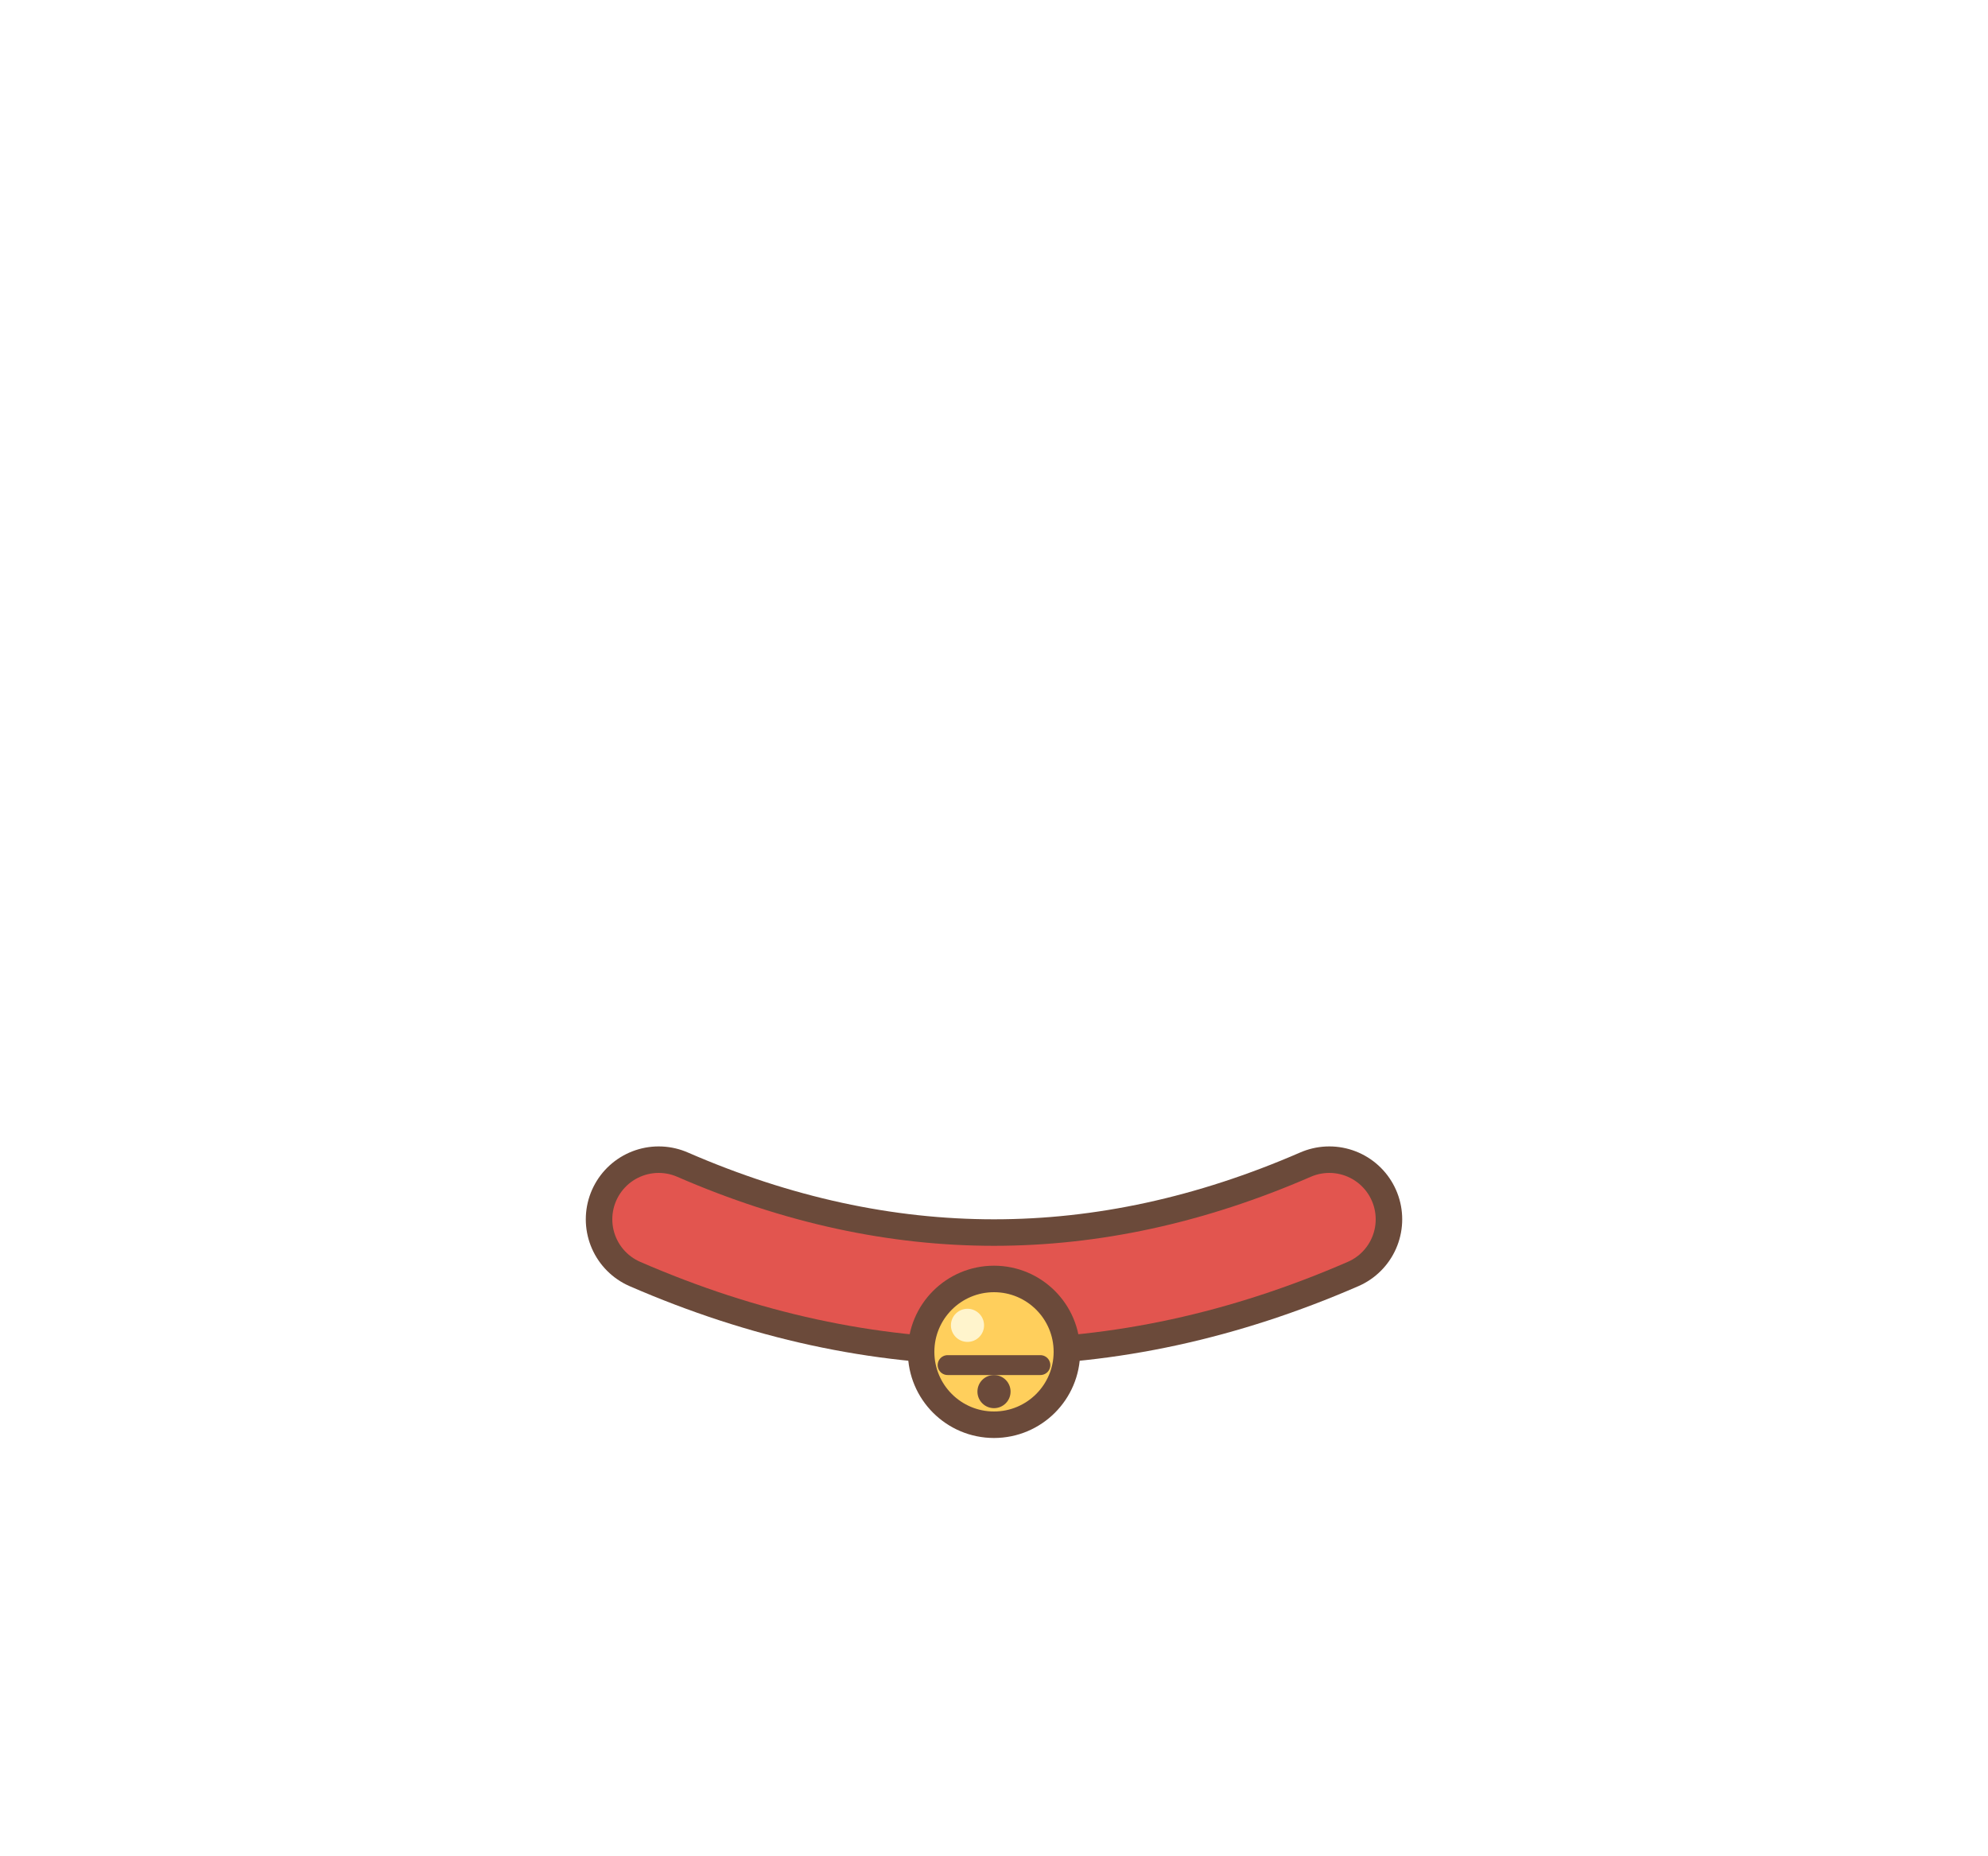
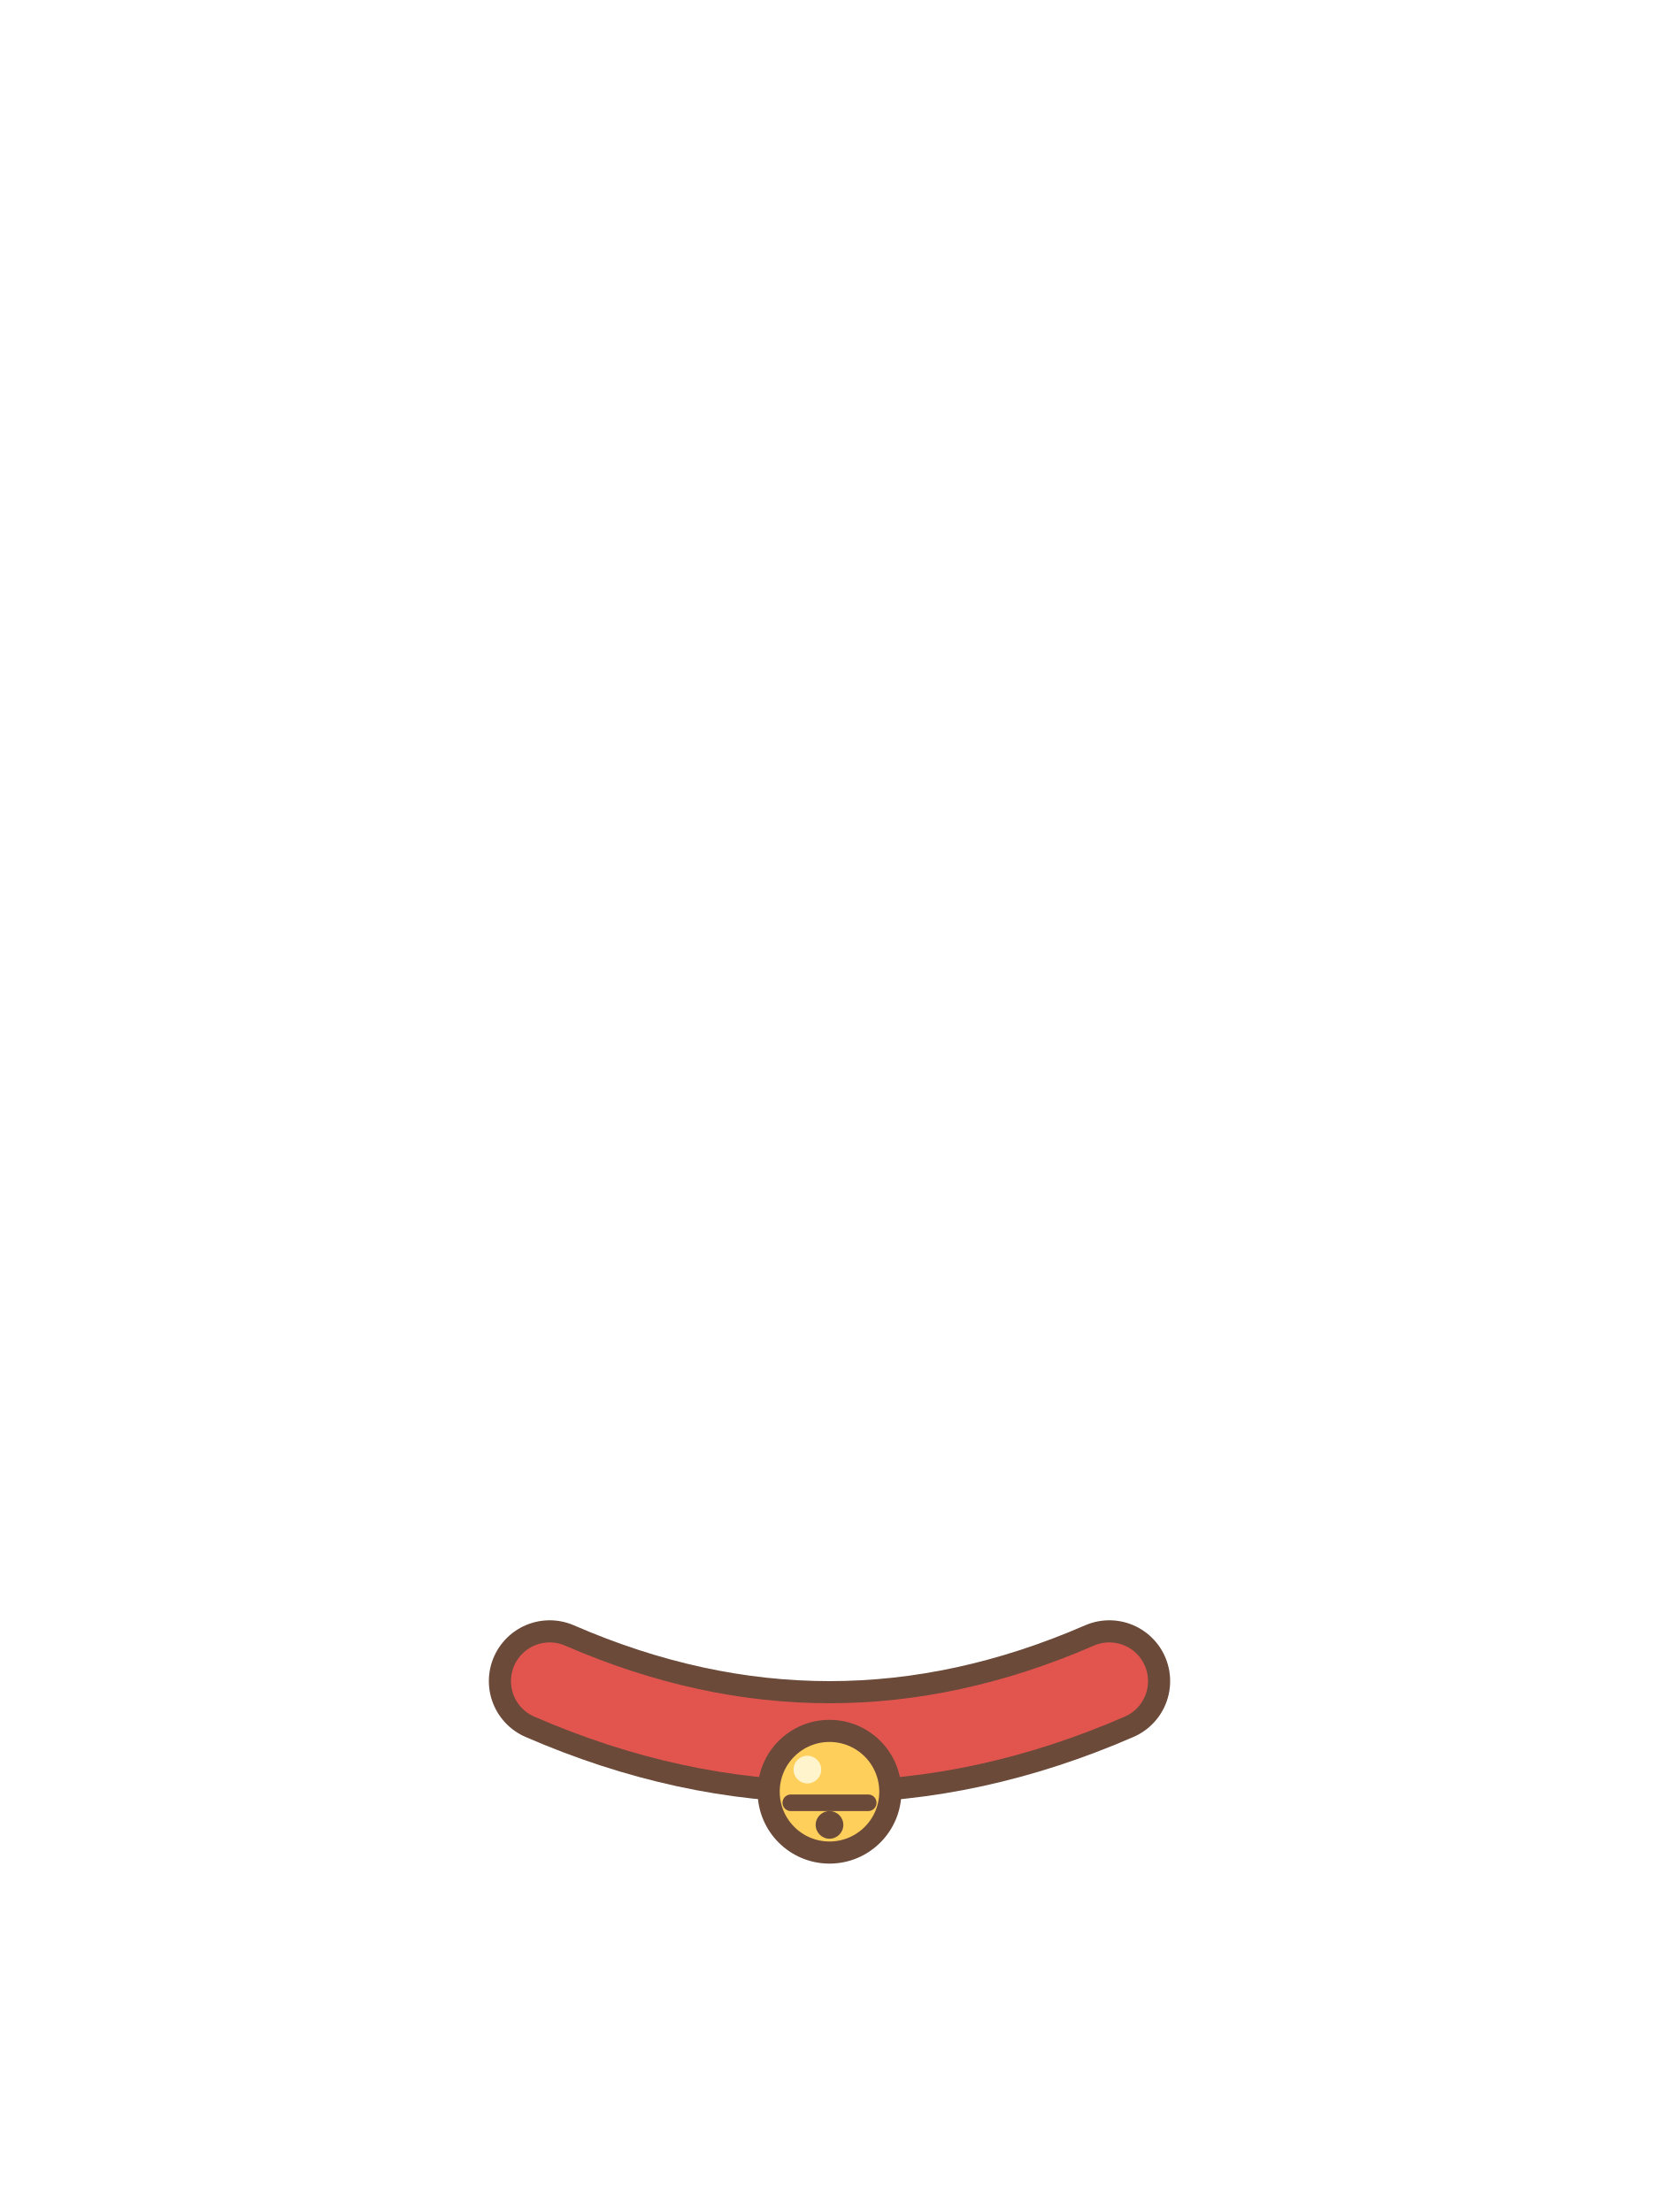
- <svg xmlns="http://www.w3.org/2000/svg" viewBox="0 0 300 280" width="300" height="280">
+ <svg xmlns="http://www.w3.org/2000/svg" viewBox="0 -120 300 400" width="300" height="400">
  <path d="M99.4 184.0 Q 150 206.0 200.6 184.0" stroke="#6B4A3A" stroke-width="22" fill="none" stroke-linecap="round" />
  <path d="M99.4 184.0 Q 150 206.0 200.6 184.0" stroke="#E2554F" stroke-width="14" fill="none" stroke-linecap="round" />
  <circle cx="150" cy="204" r="11" fill="#FFCF5C" stroke="#6B4A3A" stroke-width="4" />
  <path d="M143 206 H 157" stroke="#6B4A3A" stroke-width="3" stroke-linecap="round" />
  <circle cx="150" cy="210" r="2.5" fill="#6B4A3A" />
  <circle cx="146" cy="200" r="2.5" fill="#FFF4CC" />
</svg>
